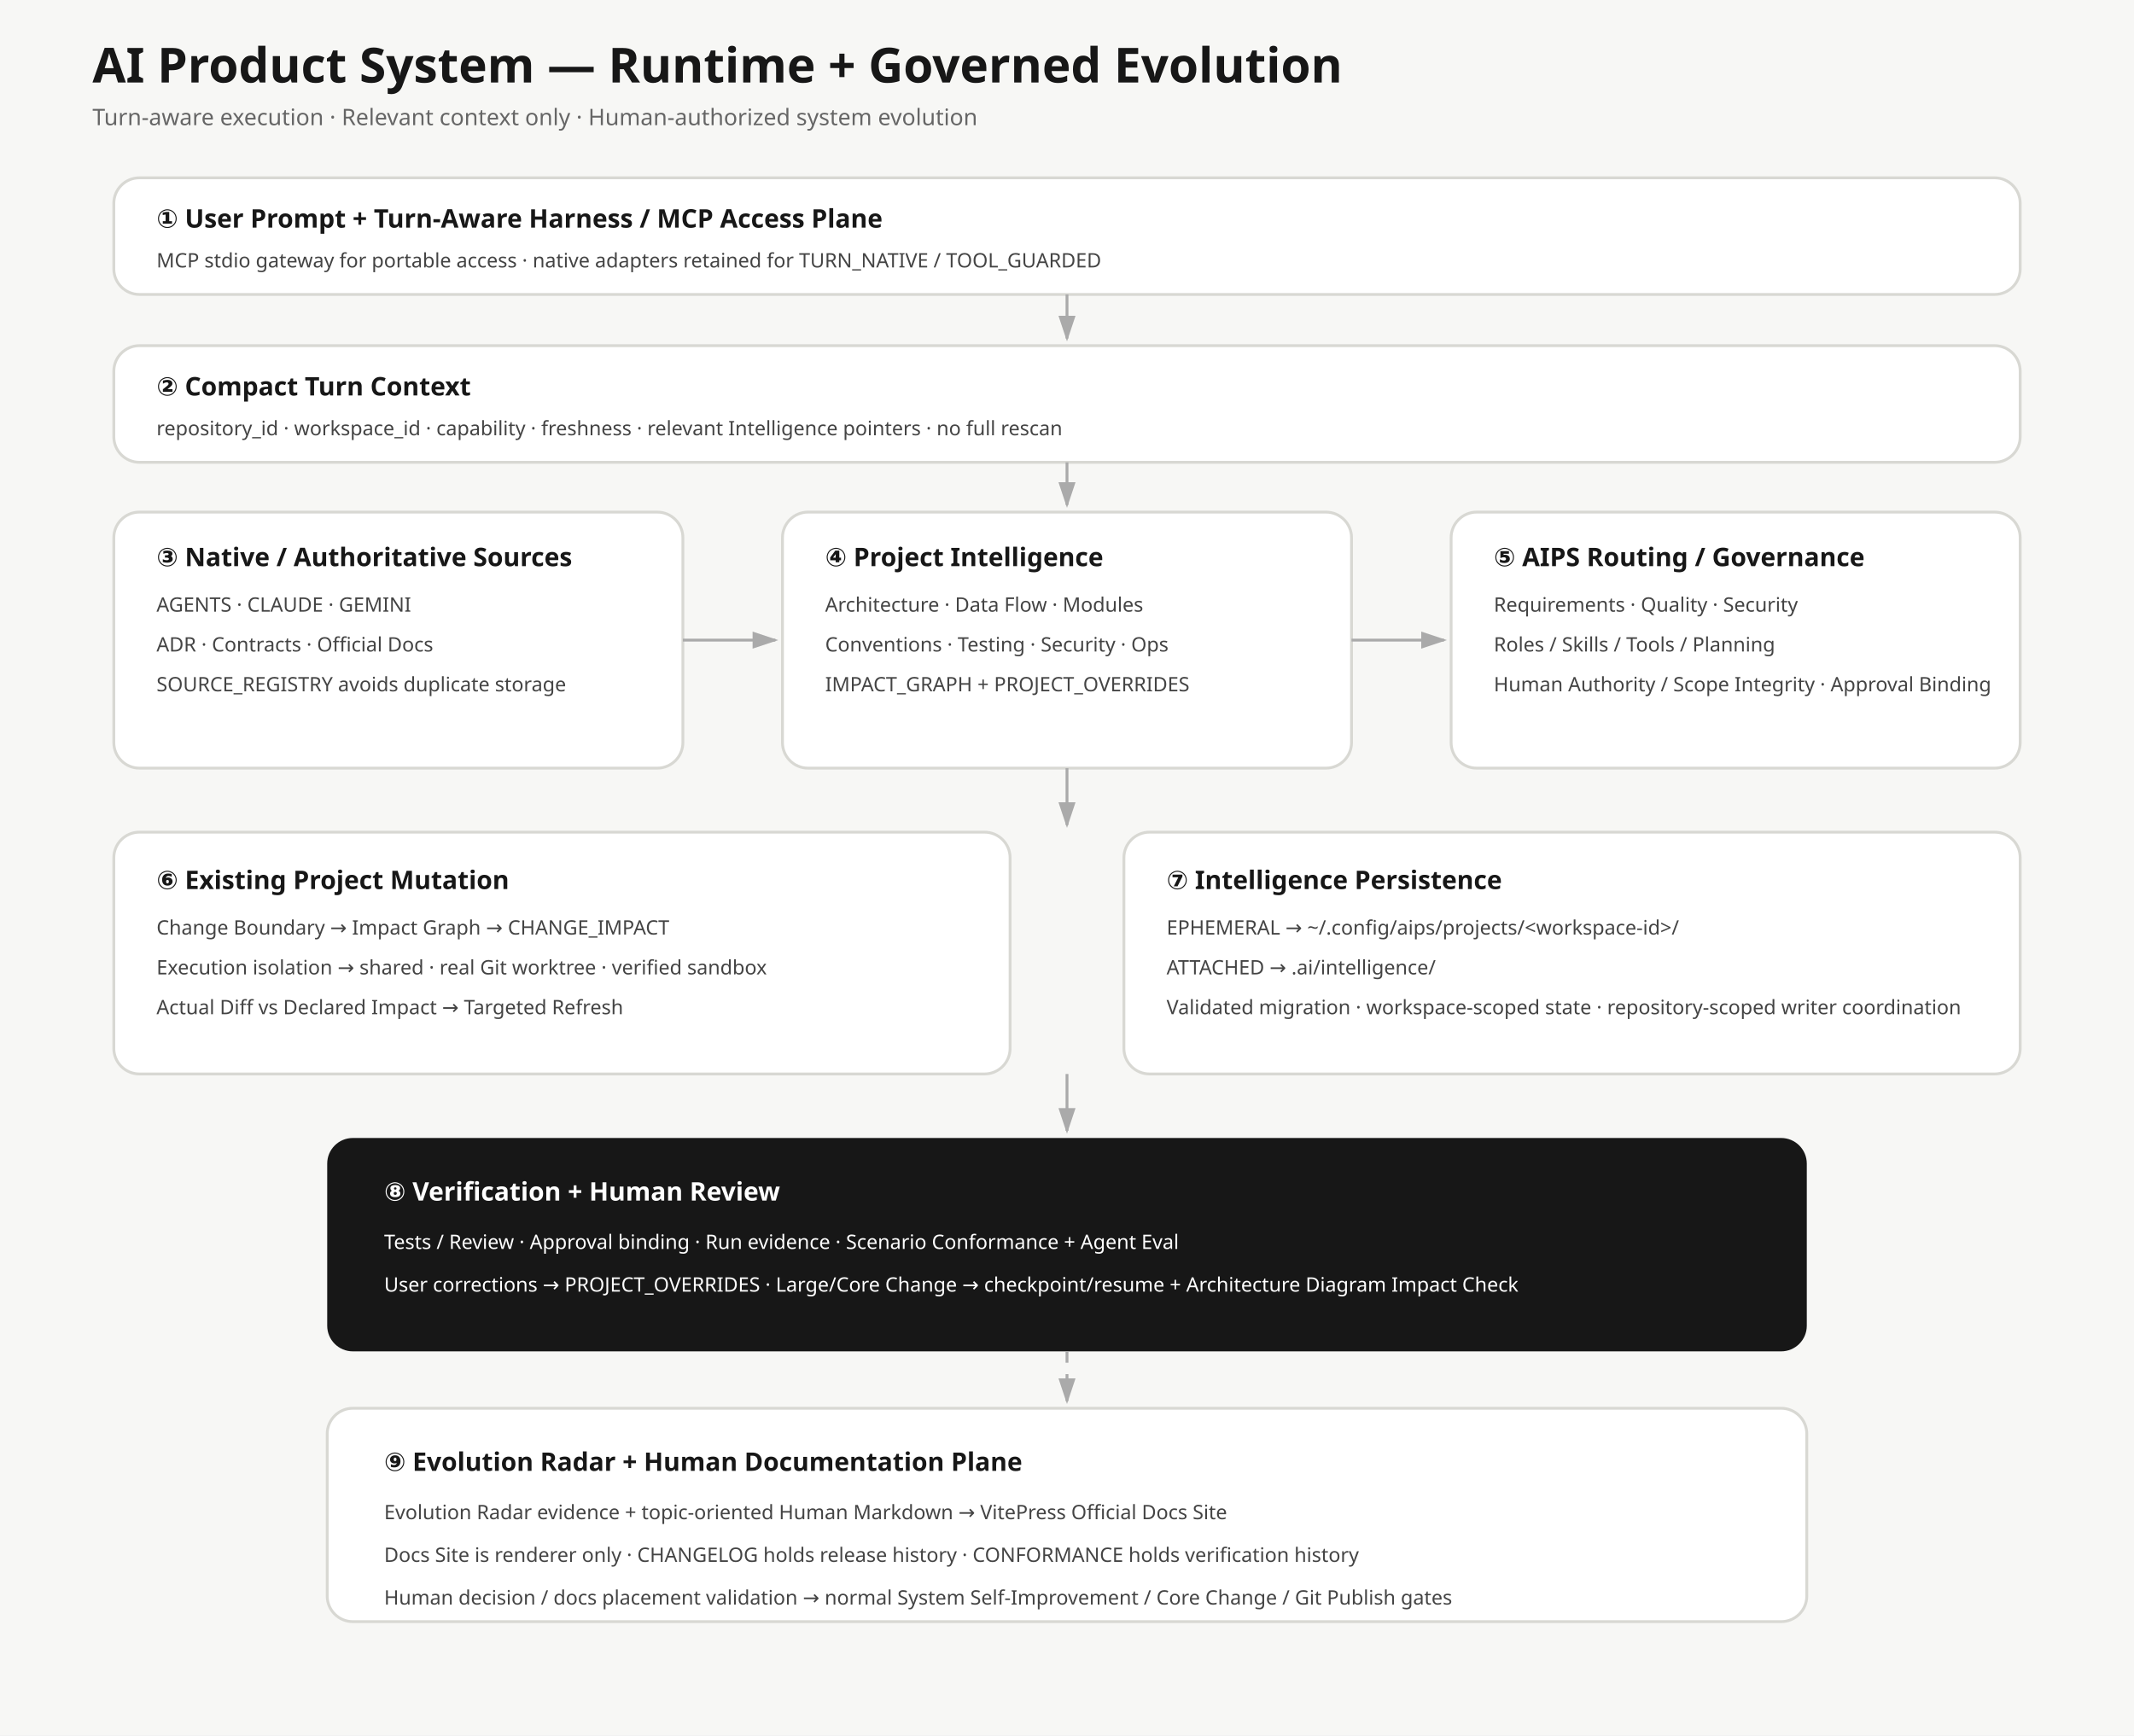
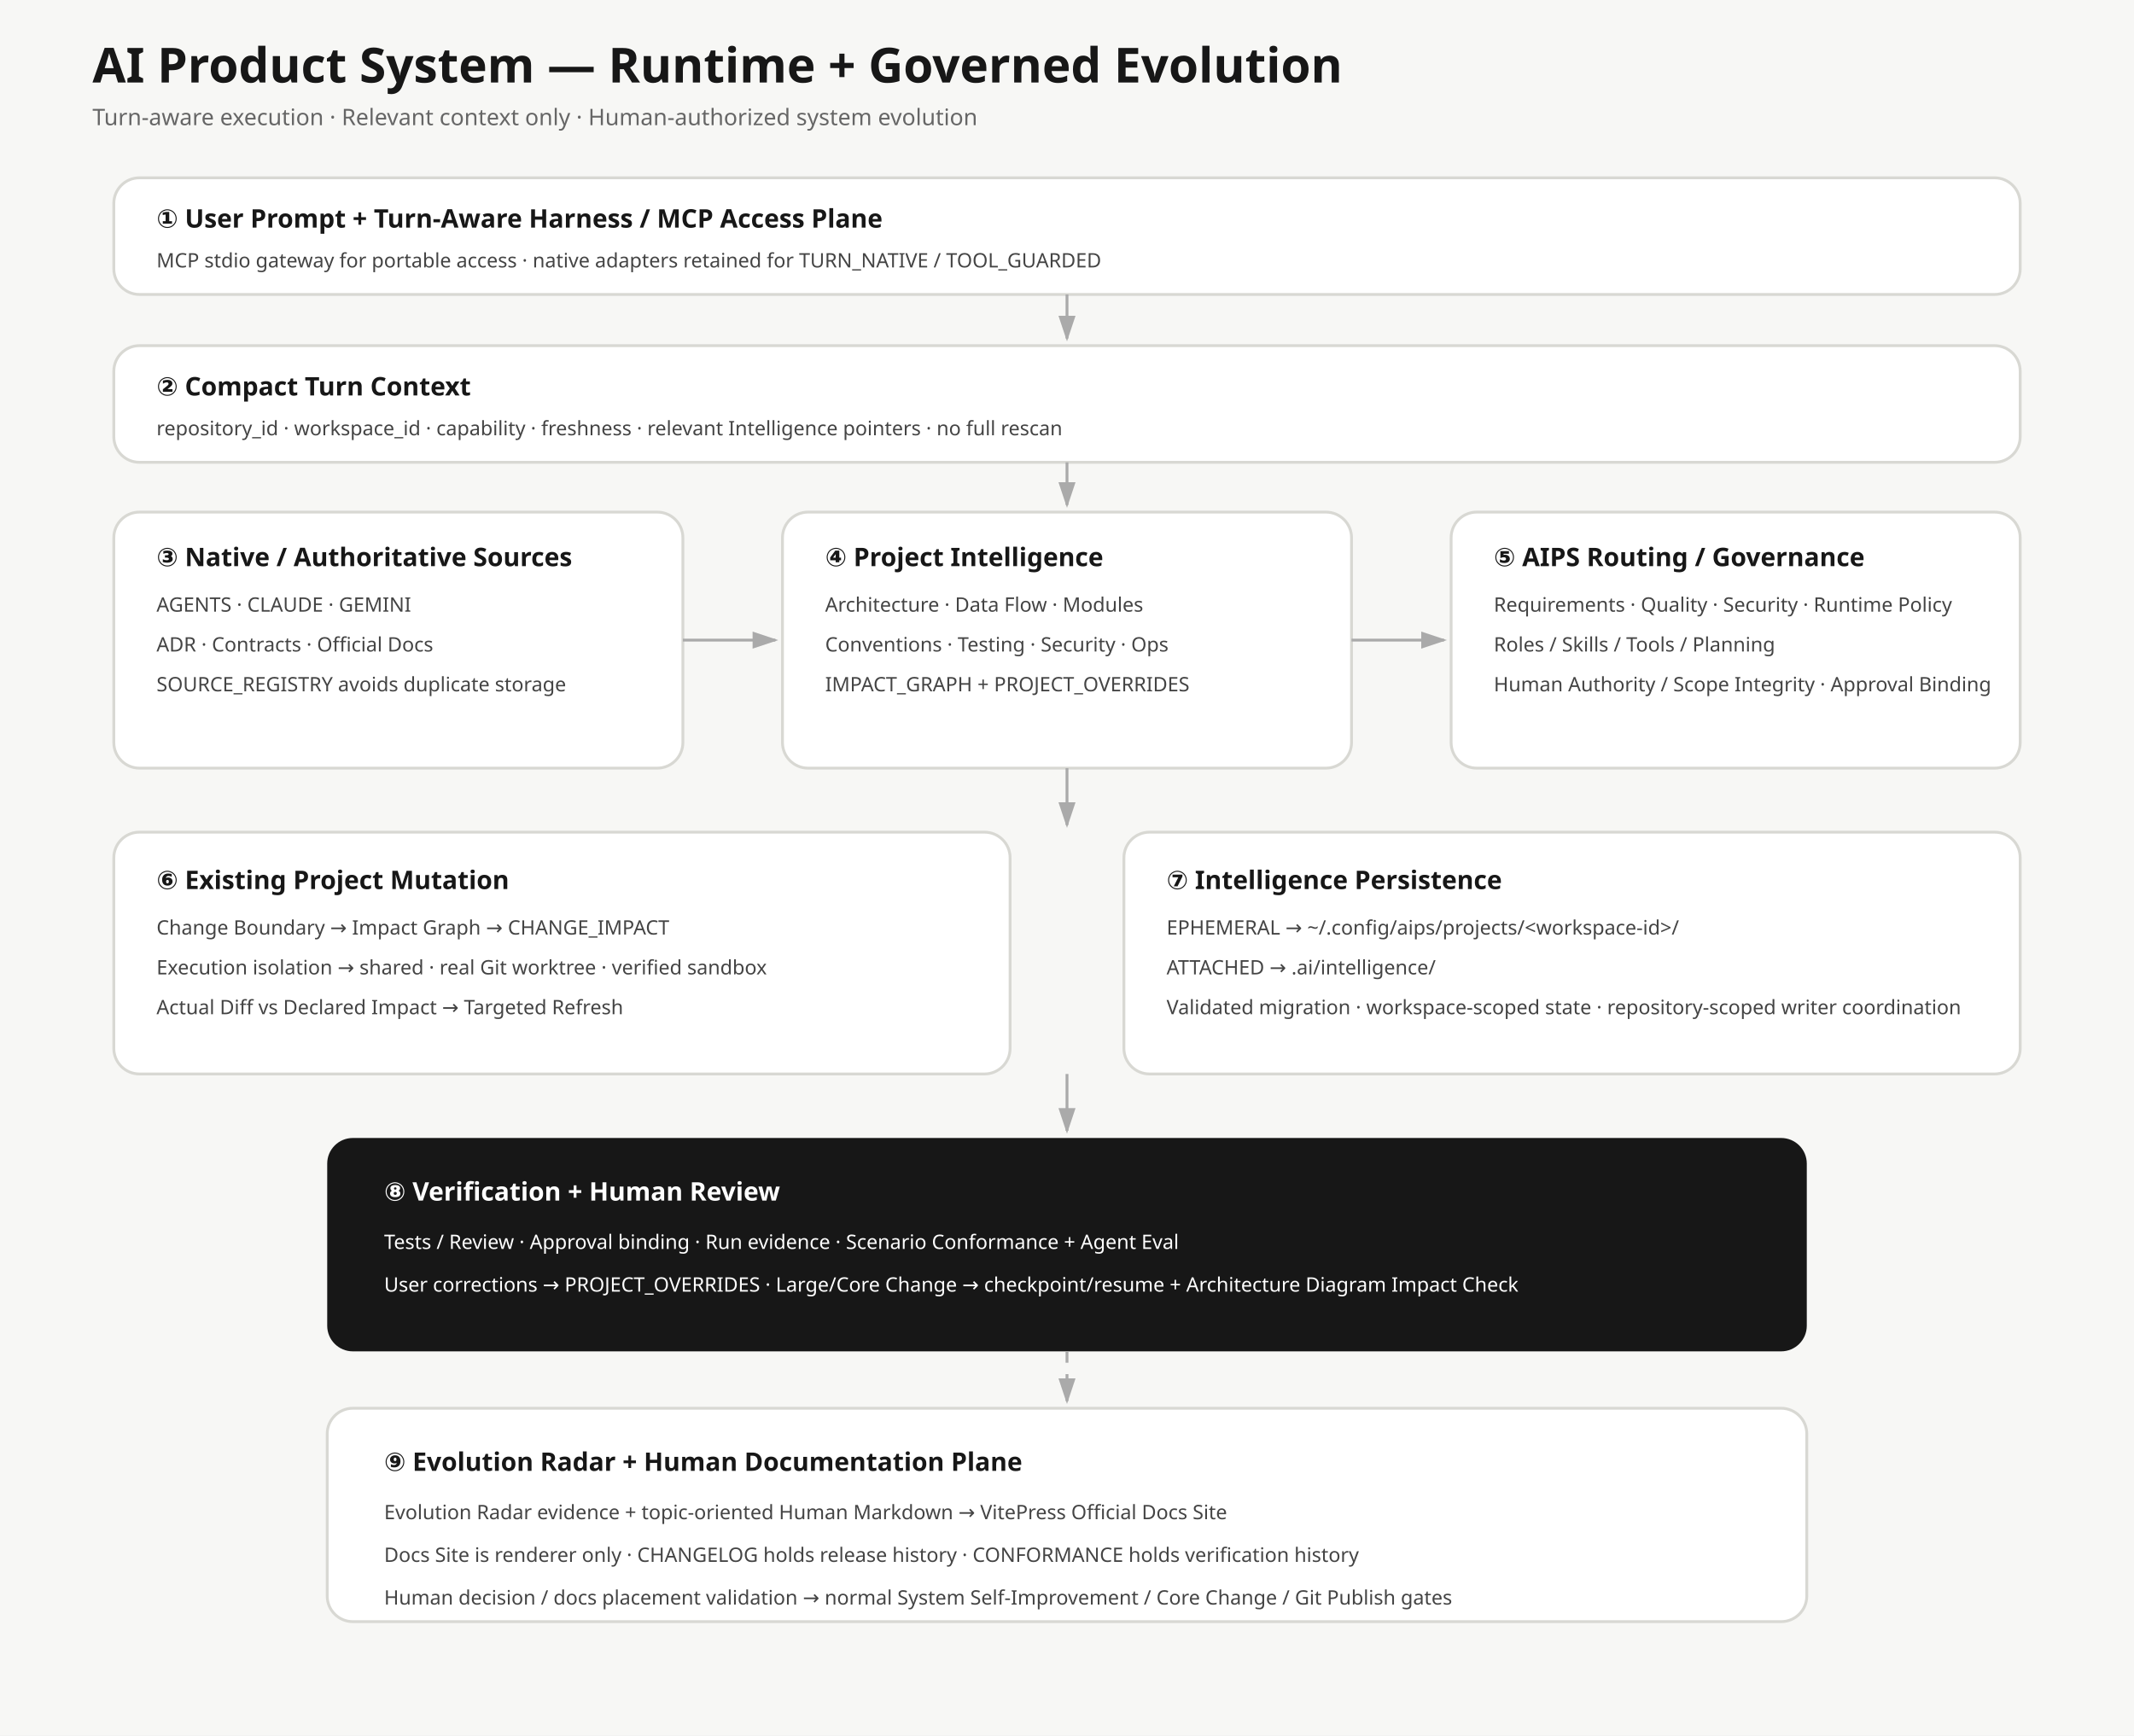
<svg xmlns="http://www.w3.org/2000/svg" width="1500" height="1220" viewBox="0 0 1500 1220">
  <rect width="1500" height="1220" fill="#f7f7f5" />
  <style>.title{font:700 34px system-ui,sans-serif;fill:#171717}.sub{font:400 16px system-ui,sans-serif;fill:#666}.h{font:700 18px system-ui,sans-serif;fill:#171717}.t{font:400 14px system-ui,sans-serif;fill:#444}.box{fill:#fff;stroke:#d8d8d3;stroke-width:2}.dark{fill:#171717}.white{fill:#fff}.line{stroke:#aaa;stroke-width:2;fill:none;marker-end:url(#a)}.dash{stroke:#aaa;stroke-width:2;stroke-dasharray:8 8;fill:none;marker-end:url(#a)}</style>
  <defs>
    <marker id="a" markerWidth="10" markerHeight="10" refX="8" refY="3" orient="auto">
      <path d="M0,0 L0,6 L9,3 z" fill="#aaa" />
    </marker>
  </defs>
  <text x="65" y="58" class="title">AI Product System — Runtime + Governed Evolution</text>
  <text x="65" y="88" class="sub">Turn-aware execution · Relevant context only · Human-authorized system evolution</text>
  <rect x="80" y="125" width="1340" height="82" rx="18" class="box" />
  <text x="110" y="160" class="h">① User Prompt + Turn-Aware Harness / MCP Access Plane</text>
  <text x="110" y="188" class="t">MCP stdio gateway for portable access · native adapters retained for TURN_NATIVE / TOOL_GUARDED</text>
  <path d="M750 207 L750 238" class="line" />
  <rect x="80" y="243" width="1340" height="82" rx="18" class="box" />
  <text x="110" y="278" class="h">② Compact Turn Context</text>
  <text x="110" y="306" class="t">repository_id · workspace_id · capability · freshness · relevant Intelligence pointers · no full rescan</text>
  <path d="M750 325 L750 355" class="line" />
  <rect x="80" y="360" width="400" height="180" rx="18" class="box" />
  <text x="110" y="398" class="h">③ Native / Authoritative Sources</text>
  <text x="110" y="430" class="t">AGENTS · CLAUDE · GEMINI</text>
  <text x="110" y="458" class="t">ADR · Contracts · Official Docs</text>
  <text x="110" y="486" class="t">SOURCE_REGISTRY avoids duplicate storage</text>
  <rect x="550" y="360" width="400" height="180" rx="18" class="box" />
  <text x="580" y="398" class="h">④ Project Intelligence</text>
  <text x="580" y="430" class="t">Architecture · Data Flow · Modules</text>
  <text x="580" y="458" class="t">Conventions · Testing · Security · Ops</text>
  <text x="580" y="486" class="t">IMPACT_GRAPH + PROJECT_OVERRIDES</text>
  <rect x="1020" y="360" width="400" height="180" rx="18" class="box" />
  <text x="1050" y="398" class="h">⑤ AIPS Routing / Governance</text>
-   <text x="1050" y="430" class="t">Requirements · Quality · Security</text>
+   <text x="1050" y="430" class="t">Requirements · Quality · Security · Runtime Policy</text>
  <text x="1050" y="458" class="t">Roles / Skills / Tools / Planning</text>
  <text x="1050" y="486" class="t">Human Authority / Scope Integrity · Approval Binding</text>
  <path d="M480 450 L545 450" class="line" />
  <path d="M950 450 L1015 450" class="line" />
  <path d="M750 540 L750 580" class="line" />
  <rect x="80" y="585" width="630" height="170" rx="18" class="box" />
  <text x="110" y="625" class="h">⑥ Existing Project Mutation</text>
  <text x="110" y="657" class="t">Change Boundary → Impact Graph → CHANGE_IMPACT</text>
  <text x="110" y="685" class="t">Execution isolation → shared · real Git worktree · verified sandbox</text>
  <text x="110" y="713" class="t">Actual Diff vs Declared Impact → Targeted Refresh</text>
  <rect x="790" y="585" width="630" height="170" rx="18" class="box" />
  <text x="820" y="625" class="h">⑦ Intelligence Persistence</text>
  <text x="820" y="657" class="t">EPHEMERAL → ~/.config/aips/projects/&lt;workspace-id&gt;/</text>
  <text x="820" y="685" class="t">ATTACHED → .ai/intelligence/</text>
  <text x="820" y="713" class="t">Validated migration · workspace-scoped state · repository-scoped writer coordination</text>
  <path d="M750 755 L750 795" class="line" />
  <rect x="230" y="800" width="1040" height="150" rx="18" class="dark" />
  <text x="270" y="844" class="h white">⑧ Verification + Human Review</text>
  <text x="270" y="878" class="t white">Tests / Review · Approval binding · Run evidence · Scenario Conformance + Agent Eval</text>
  <text x="270" y="908" class="t white">User corrections → PROJECT_OVERRIDES · Large/Core Change → checkpoint/resume + Architecture Diagram Impact Check</text>
  <path d="M750 950 L750 985" class="dash" />
  <rect x="230" y="990" width="1040" height="150" rx="18" class="box" />
  <text x="270" y="1034" class="h">⑨ Evolution Radar + Human Documentation Plane</text>
  <text x="270" y="1068" class="t">Evolution Radar evidence + topic-oriented Human Markdown → VitePress Official Docs Site</text>
  <text x="270" y="1098" class="t">Docs Site is renderer only · CHANGELOG holds release history · CONFORMANCE holds verification history</text>
  <text x="270" y="1128" class="t">Human decision / docs placement validation → normal System Self-Improvement / Core Change / Git Publish gates</text>
</svg>
